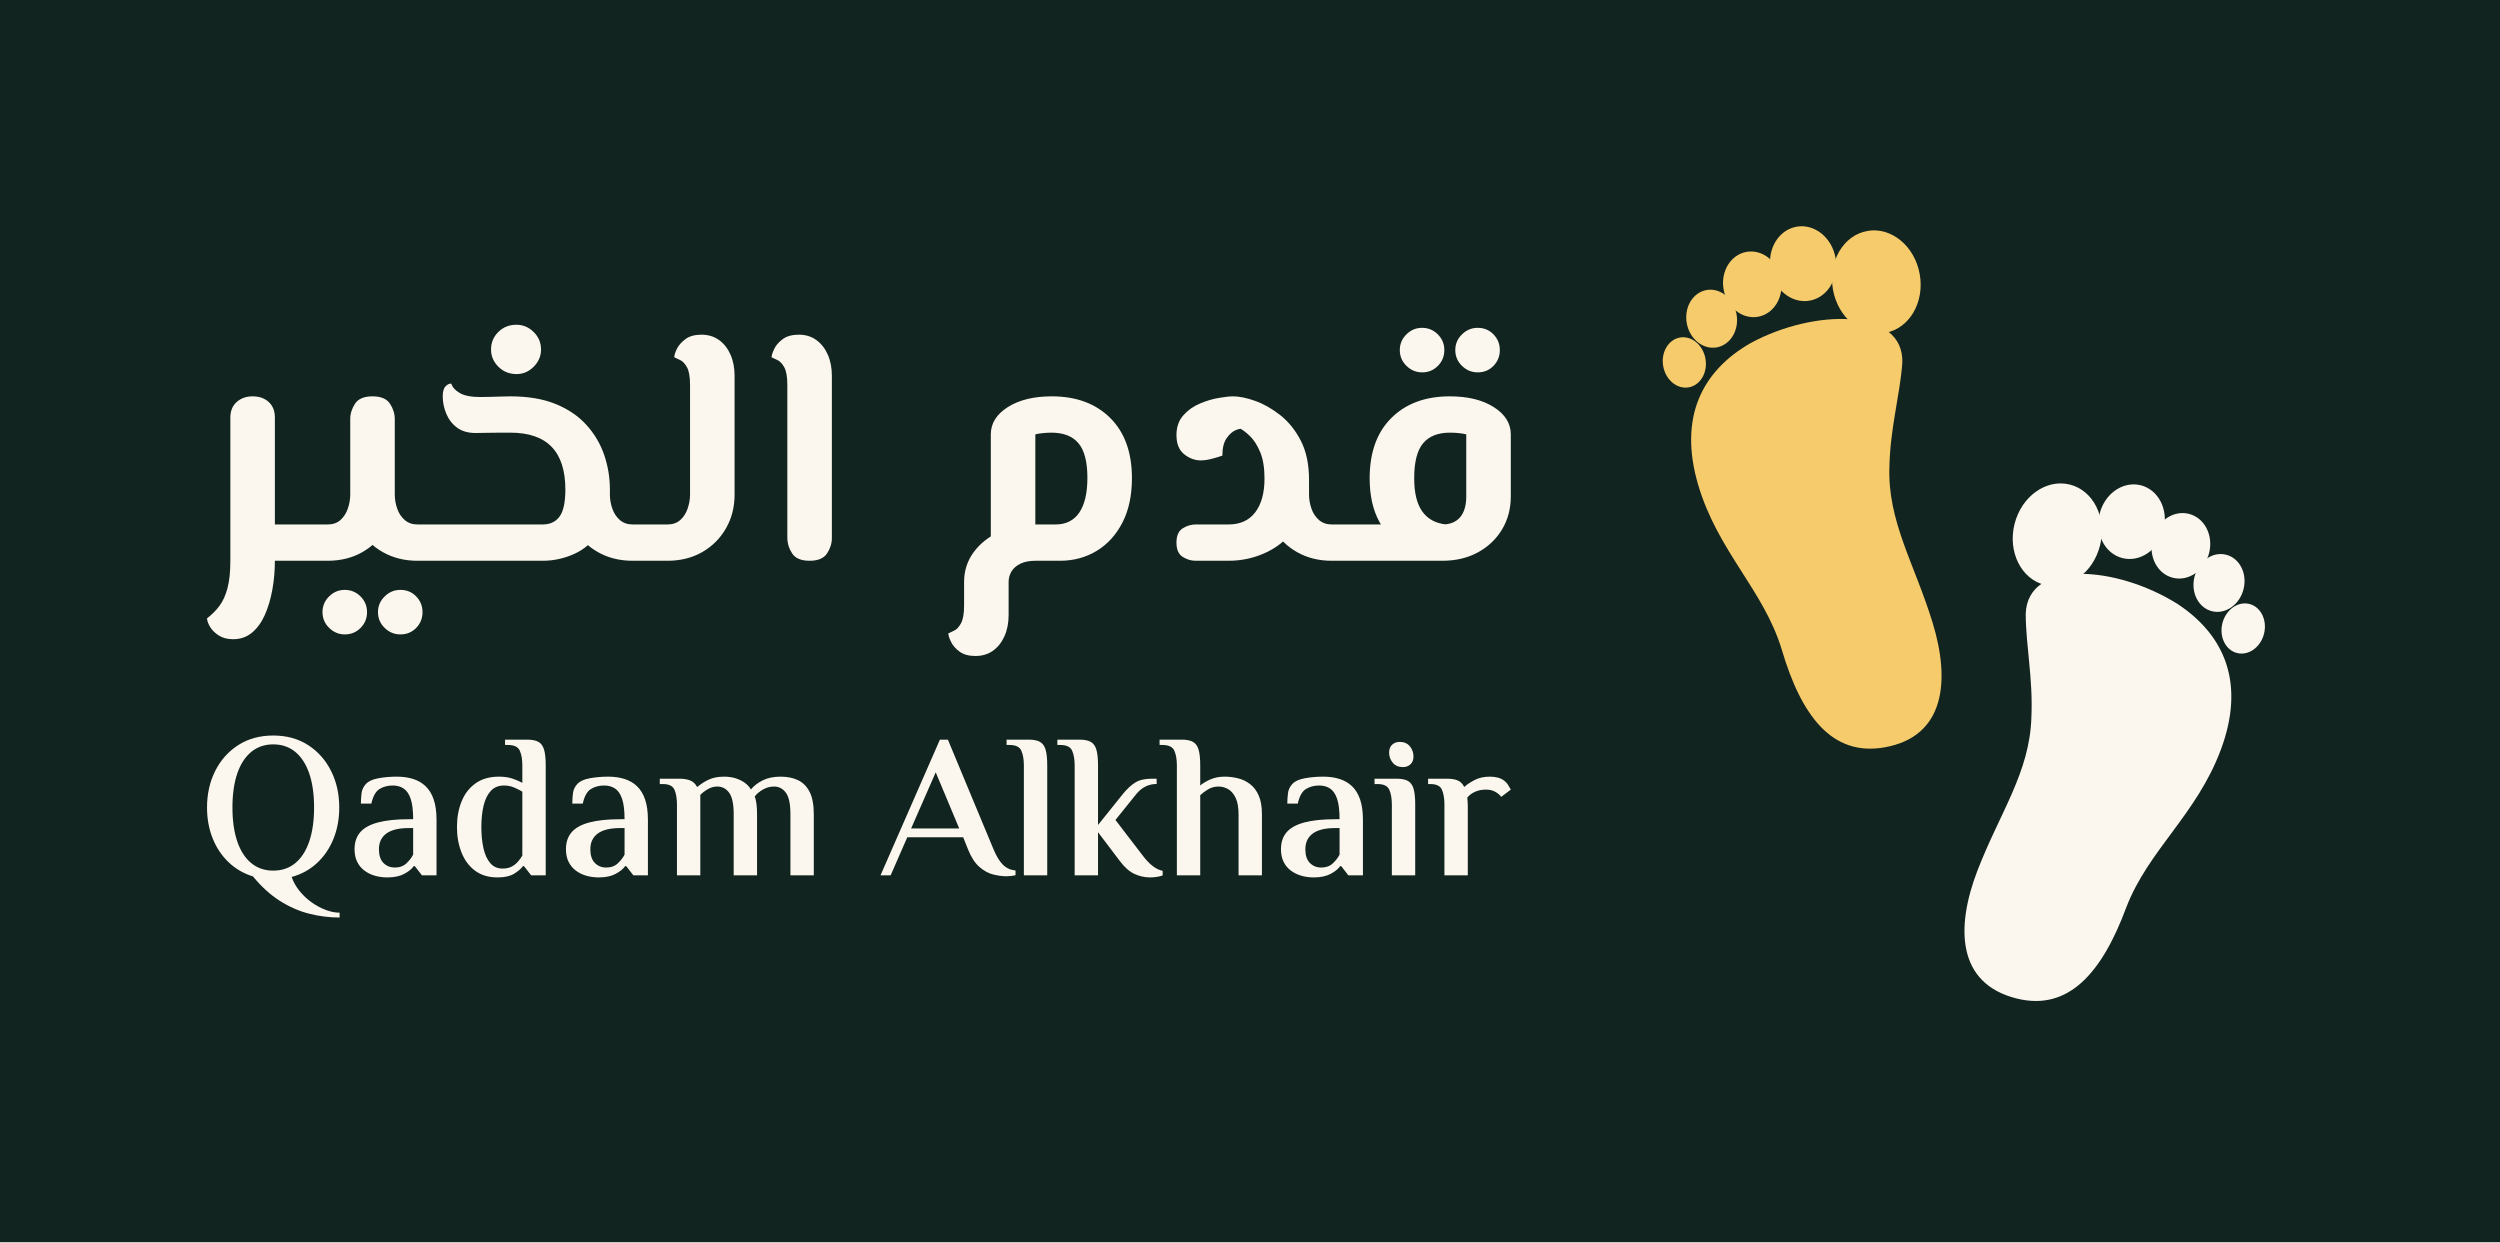
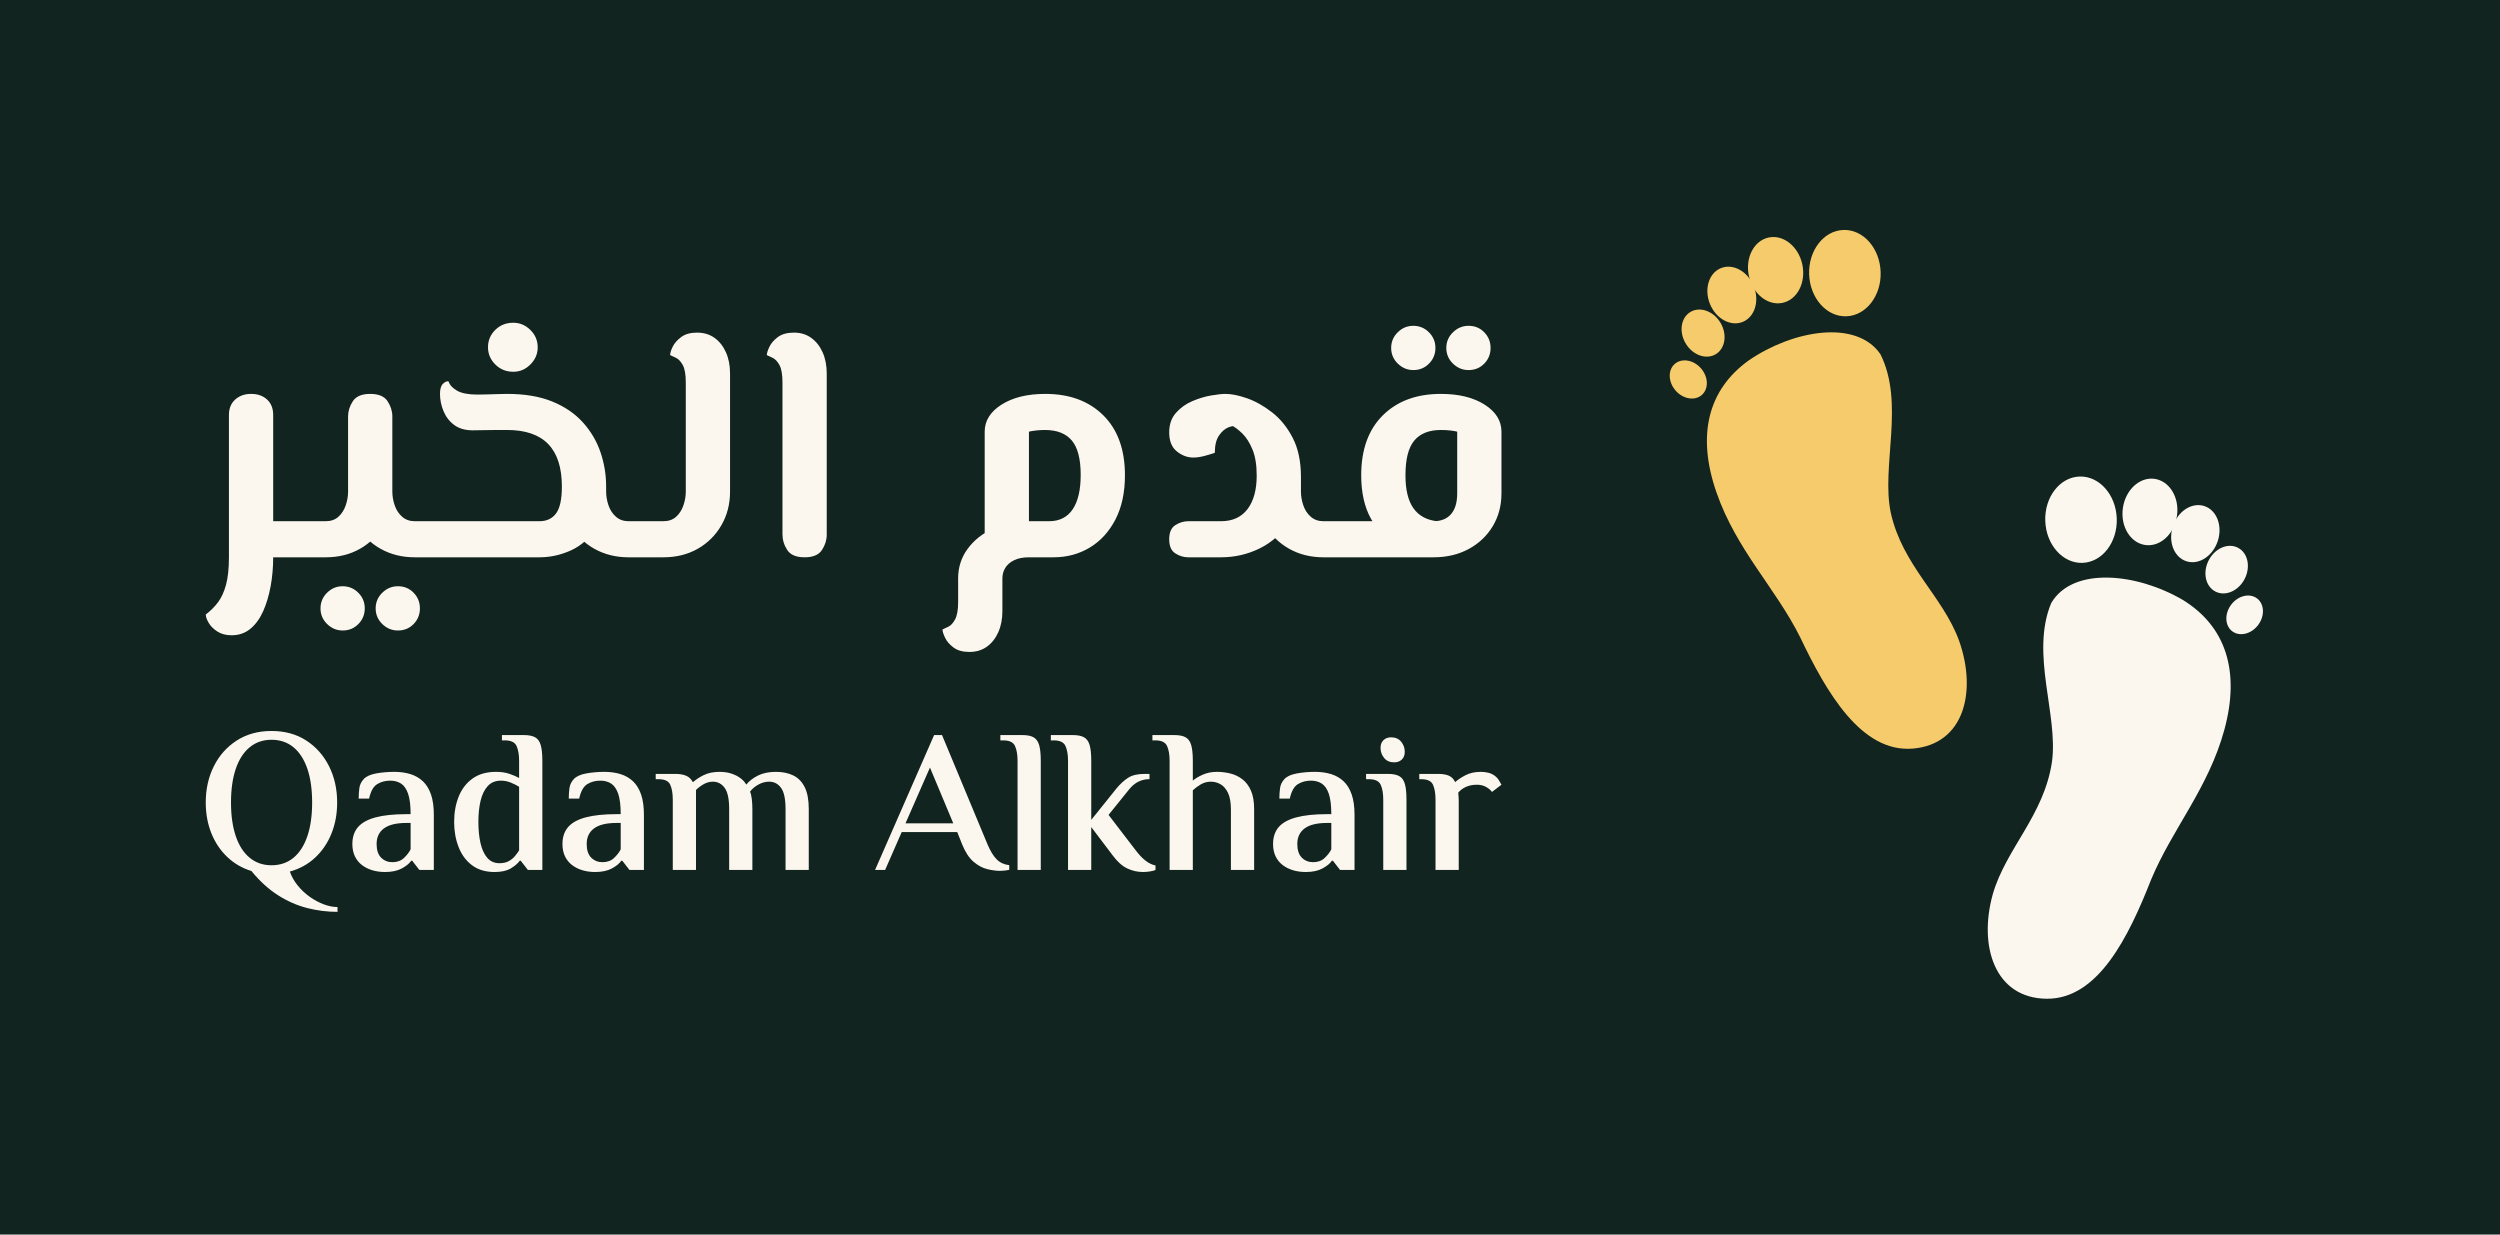
- <svg xmlns="http://www.w3.org/2000/svg" viewBox="0 0 483 240" width="483" height="240" role="img">
-   <rect width="483" height="240" fill="#12241F" />
+ <svg xmlns="http://www.w3.org/2000/svg" viewBox="0 0 486 240" width="486" height="240" role="img">
+   <rect width="486" height="240" fill="#12241F" />
  <g transform="translate(38.68 108.34) scale(0.6618)">
    <path d="M21.80 0.00V-10.60H32.10V0.00Z M9.60 22.90Q7.10 22.90 5.40 21.80Q3.70 20.70 2.85 19.25Q2.00 17.80 2.00 16.80Q4.10 15.20 5.60 13.20Q7.10 11.20 7.95 8.05Q8.80 4.90 8.80 0.00V-41.80Q8.80 -44.70 10.65 -46.35Q12.50 -48.00 15.30 -48.00Q18.20 -48.00 20.00 -46.35Q21.80 -44.70 21.80 -41.80V0.00Q21.80 4.40 21.05 8.50Q20.30 12.60 18.85 15.85Q17.40 19.10 15.10 21.00Q12.80 22.90 9.60 22.90Z M32.10 0.00V-10.60Q33.20 -10.60 33.65 -9.15Q34.10 -7.70 34.10 -5.30Q34.10 -2.90 33.65 -1.45Q33.20 0.00 32.10 0.00Z M32.10 0.00V-10.60H37.20Q39.50 -10.60 40.95 -11.90Q42.40 -13.20 43.10 -15.25Q43.80 -17.30 43.80 -19.30V-41.40Q43.80 -43.70 45.20 -45.85Q46.60 -48.00 50.30 -48.00Q54.00 -48.00 55.40 -45.85Q56.80 -43.70 56.80 -41.40V-19.30Q56.80 -13.80 54.25 -9.40Q51.70 -5.00 47.30 -2.50Q42.90 0.00 37.20 0.00Z M63.40 0.00Q57.80 0.00 53.35 -2.50Q48.90 -5.00 46.35 -9.40Q43.80 -13.80 43.80 -19.30H56.80Q56.80 -17.30 57.50 -15.25Q58.20 -13.20 59.70 -11.90Q61.20 -10.60 63.40 -10.60H68.50V0.00Z M68.50 0.00V-10.60Q69.60 -10.60 70.05 -9.15Q70.50 -7.70 70.50 -5.30Q70.50 -2.90 70.05 -1.45Q69.60 0.00 68.50 0.00Z M32.10 0.00Q31.10 0.00 30.60 -1.45Q30.10 -2.90 30.10 -5.30Q30.10 -7.70 30.60 -9.15Q31.10 -10.60 32.10 -10.60Z M58.44 21.50Q55.80 21.50 53.85 19.60Q51.90 17.70 51.90 15.00Q51.90 12.31 53.85 10.41Q55.80 8.50 58.44 8.50Q61.20 8.50 63.05 10.41Q64.90 12.31 64.90 15.00Q64.90 17.70 63.05 19.60Q61.20 21.50 58.44 21.50Z M42.22 21.50Q39.60 21.50 37.65 19.60Q35.70 17.70 35.70 15.00Q35.70 12.31 37.63 10.41Q39.56 8.50 42.17 8.50Q44.90 8.50 46.80 10.41Q48.70 12.31 48.70 15.00Q48.70 17.70 46.82 19.60Q44.95 21.50 42.22 21.50Z M126.20 0.00Q120.60 0.00 116.15 -2.50Q111.70 -5.00 109.15 -9.40Q106.60 -13.80 106.60 -19.30V-20.90H119.60V-19.30Q119.60 -17.30 120.30 -15.25Q121.00 -13.20 122.50 -11.90Q124.00 -10.60 126.20 -10.60H131.30V0.00Z M68.50 0.00V-10.60H100.00Q103.20 -10.60 104.90 -12.90Q106.60 -15.20 106.60 -20.80Q106.60 -29.10 102.60 -33.25Q98.60 -37.40 90.50 -37.40Q89.30 -37.40 87.40 -37.40Q85.50 -37.40 83.60 -37.35Q81.70 -37.30 80.40 -37.30Q77.10 -37.30 75.00 -38.85Q72.90 -40.40 71.85 -42.90Q70.80 -45.40 70.80 -48.00Q70.80 -50.10 71.65 -50.95Q72.50 -51.80 73.30 -51.70Q73.80 -50.10 75.80 -48.95Q77.80 -47.80 81.80 -47.80Q82.80 -47.80 84.60 -47.85Q86.40 -47.90 88.15 -47.95Q89.90 -48.00 90.50 -48.00Q98.30 -48.00 103.80 -45.75Q109.30 -43.50 112.80 -39.60Q116.30 -35.70 117.95 -30.85Q119.60 -26.00 119.60 -20.80Q119.60 -13.30 116.70 -8.70Q113.80 -4.10 109.30 -2.05Q104.80 0.00 100.00 0.00Z M68.50 0.00Q67.50 0.00 67.00 -1.45Q66.50 -2.90 66.50 -5.30Q66.50 -7.70 67.00 -9.15Q67.50 -10.60 68.50 -10.60Z M131.30 0.00V-10.60Q132.40 -10.60 132.85 -9.15Q133.30 -7.70 133.30 -5.30Q133.30 -2.90 132.85 -1.45Q132.40 0.00 131.30 0.00Z M92.34 -54.50Q89.20 -54.50 87.05 -56.64Q84.90 -58.78 84.90 -61.68Q84.90 -64.70 87.04 -66.80Q89.17 -68.90 92.31 -68.90Q95.20 -68.90 97.35 -66.78Q99.50 -64.66 99.50 -61.67Q99.50 -58.80 97.36 -56.65Q95.23 -54.50 92.34 -54.50Z M131.30 0.00V-10.60H136.40Q138.70 -10.60 140.15 -11.90Q141.60 -13.20 142.30 -15.25Q143.00 -17.30 143.00 -19.30V-51.30Q143.00 -54.90 142.10 -56.50Q141.20 -58.10 140.10 -58.60Q139.00 -59.10 138.40 -59.40Q138.40 -60.30 139.15 -61.85Q139.90 -63.40 141.65 -64.70Q143.40 -66.00 146.30 -66.00Q149.30 -66.00 151.45 -64.45Q153.60 -62.90 154.80 -60.20Q156.00 -57.50 156.00 -54.00V-19.30Q156.00 -13.80 153.45 -9.40Q150.90 -5.00 146.50 -2.50Q142.10 0.00 136.40 0.00Z M131.30 0.00Q130.30 0.00 129.80 -1.45Q129.30 -2.90 129.30 -5.30Q129.30 -7.70 129.80 -9.15Q130.30 -10.60 131.30 -10.60Z M177.90 0.00Q174.20 0.00 172.80 -2.15Q171.40 -4.30 171.40 -6.80V-51.30Q171.40 -54.90 170.50 -56.50Q169.60 -58.10 168.50 -58.60Q167.40 -59.10 166.80 -59.40Q166.80 -60.20 167.55 -61.80Q168.30 -63.40 170.05 -64.70Q171.80 -66.00 174.80 -66.00Q177.70 -66.00 179.85 -64.45Q182.00 -62.90 183.20 -60.20Q184.40 -57.50 184.40 -54.00V-6.60Q184.40 -4.30 183.00 -2.15Q181.60 0.00 177.90 0.00Z M226.30 27.80Q223.40 27.80 221.65 26.50Q219.90 25.20 219.15 23.60Q218.40 22.00 218.40 21.20Q219.00 20.90 220.10 20.40Q221.20 19.90 222.10 18.25Q223.00 16.60 223.00 13.10V6.20Q223.00 1.30 225.80 -2.50Q228.60 -6.30 233.30 -8.45Q238.00 -10.60 243.80 -10.60H249.70Q254.30 -10.60 256.65 -14.10Q259.00 -17.60 259.00 -24.20Q259.00 -31.20 256.40 -34.30Q253.80 -37.40 248.50 -37.40Q247.20 -37.40 245.85 -37.25Q244.50 -37.10 243.80 -36.90V0.00H230.80V-36.90Q230.80 -41.70 235.75 -44.85Q240.70 -48.00 248.60 -48.00Q259.30 -48.00 265.65 -41.70Q272.00 -35.40 272.00 -24.10Q272.00 -16.50 269.20 -11.10Q266.40 -5.70 261.65 -2.85Q256.90 0.00 251.00 0.00H243.80Q241.20 0.00 239.45 0.85Q237.70 1.70 236.85 3.10Q236.00 4.50 236.00 6.20V15.80Q236.00 19.30 234.80 22.00Q233.60 24.70 231.45 26.25Q229.30 27.80 226.30 27.80Z M330.30 0.00Q324.70 0.00 320.25 -2.50Q315.80 -5.00 313.25 -9.40Q310.70 -13.80 310.70 -19.30V-23.70H323.70V-19.30Q323.70 -17.30 324.40 -15.25Q325.10 -13.20 326.60 -11.90Q328.10 -10.60 330.30 -10.60H335.40V0.00Z M290.60 0.00Q288.60 0.00 286.80 -1.15Q285.00 -2.30 285.00 -5.30Q285.00 -8.30 286.80 -9.45Q288.60 -10.60 290.60 -10.60H300.20Q305.30 -10.60 308.00 -14.15Q310.70 -17.70 310.70 -24.00Q310.70 -28.70 309.45 -31.70Q308.20 -34.70 306.45 -36.40Q304.70 -38.10 303.20 -38.80L305.00 -38.40Q304.00 -38.80 302.45 -38.20Q300.90 -37.60 299.65 -35.80Q298.40 -34.00 298.40 -30.70Q297.30 -30.30 295.45 -29.80Q293.60 -29.30 292.10 -29.30Q289.50 -29.30 287.25 -31.10Q285.00 -32.90 285.00 -36.70Q285.00 -40.20 287.00 -42.45Q289.00 -44.70 291.85 -45.90Q294.70 -47.10 297.40 -47.55Q300.10 -48.00 301.50 -48.00Q304.20 -48.00 307.90 -46.70Q311.60 -45.40 315.25 -42.55Q318.90 -39.70 321.30 -35.05Q323.70 -30.40 323.70 -23.60Q323.70 -15.80 320.35 -10.55Q317.00 -5.30 311.65 -2.65Q306.30 0.00 300.20 0.00Z M335.40 0.00V-10.60Q336.50 -10.60 336.95 -9.15Q337.40 -7.70 337.40 -5.30Q337.40 -2.90 336.95 -1.45Q336.50 0.00 335.40 0.00Z M335.40 0.00V-10.60H362.60Q366.00 -10.60 367.80 -12.70Q369.60 -14.80 369.60 -18.80V-36.90Q368.90 -37.10 367.60 -37.25Q366.30 -37.40 364.80 -37.40Q359.60 -37.40 357.00 -34.30Q354.40 -31.20 354.40 -24.10Q354.40 -17.70 356.75 -14.40Q359.10 -11.10 363.70 -10.60L362.40 -0.10Q356.60 -0.70 351.85 -3.45Q347.10 -6.20 344.25 -11.35Q341.40 -16.50 341.40 -24.10Q341.40 -35.40 347.75 -41.70Q354.10 -48.00 364.80 -48.00Q372.70 -48.00 377.65 -44.85Q382.60 -41.70 382.60 -36.90V-18.80Q382.60 -13.40 380.05 -9.15Q377.50 -4.90 373.00 -2.45Q368.50 0.00 362.60 0.00Z M335.40 0.00Q334.40 0.00 333.90 -1.45Q333.40 -2.90 333.40 -5.30Q333.40 -7.70 333.90 -9.15Q334.40 -10.60 335.40 -10.60Z M372.94 -55.00Q370.30 -55.00 368.35 -56.90Q366.40 -58.80 366.40 -61.50Q366.40 -64.19 368.35 -66.09Q370.30 -68.00 372.94 -68.00Q375.70 -68.00 377.55 -66.09Q379.40 -64.19 379.40 -61.50Q379.40 -58.80 377.55 -56.90Q375.70 -55.00 372.94 -55.00Z M356.72 -55.00Q354.10 -55.00 352.15 -56.90Q350.20 -58.80 350.20 -61.50Q350.20 -64.19 352.13 -66.09Q354.06 -68.00 356.67 -68.00Q359.40 -68.00 361.30 -66.09Q363.20 -64.19 363.20 -61.50Q363.20 -58.80 361.32 -56.90Q359.45 -55.00 356.72 -55.00Z" fill="#FBF7EF" />
  </g>
  <g transform="translate(38.34 169.12) scale(0.3973)">
    <path d="M68.64 20.50Q61.17 20.50 53.80 18.63Q46.44 16.76 39.55 12.38Q32.66 8.00 26.52 0.52Q19.66 -1.60 14.63 -6.42Q9.59 -11.24 6.88 -18.07Q4.17 -24.90 4.17 -33.00Q4.17 -42.86 8.15 -50.78Q12.12 -58.70 19.37 -63.35Q26.61 -68.00 36.35 -68.00Q46.14 -68.00 53.33 -63.35Q60.52 -58.70 64.49 -50.78Q68.47 -42.86 68.47 -33.00Q68.47 -24.70 65.66 -17.76Q62.85 -10.82 57.66 -6.00Q52.48 -1.18 45.32 0.78Q46.58 4.42 49.17 7.61Q51.76 10.80 55.07 13.15Q58.38 15.50 61.94 16.83Q65.50 18.15 68.64 18.15Z M36.35 -2.30Q42.65 -2.30 47.09 -5.95Q51.52 -9.60 53.88 -16.49Q56.23 -23.38 56.23 -33.00Q56.23 -42.68 53.88 -49.54Q51.52 -56.40 47.09 -60.05Q42.65 -63.70 36.35 -63.70Q30.14 -63.70 25.69 -60.05Q21.23 -56.40 18.88 -49.54Q16.53 -42.68 16.53 -33.00Q16.53 -23.38 18.88 -16.49Q21.23 -9.60 25.69 -5.95Q30.14 -2.30 36.35 -2.30Z M91.89 1.00Q88.55 1.00 85.68 0.14Q82.82 -0.71 80.61 -2.40Q78.40 -4.09 77.15 -6.67Q75.91 -9.25 75.91 -12.70Q75.91 -17.79 78.69 -21.00Q81.48 -24.20 87.36 -25.75Q93.23 -27.30 102.30 -27.30H104.41Q104.41 -33.70 103.19 -37.27Q101.96 -40.83 99.73 -42.27Q97.50 -43.70 94.50 -43.70Q90.77 -43.70 88.01 -41.96Q85.25 -40.22 84.09 -34.91H79.00Q79.00 -37.51 79.33 -40.03Q79.66 -42.54 81.50 -44.50Q83.34 -46.46 87.55 -47.23Q91.76 -48.00 96.50 -48.00Q100.79 -48.00 104.32 -46.90Q107.85 -45.81 110.42 -43.39Q112.99 -40.98 114.38 -36.95Q115.77 -32.91 115.77 -27.00V0.00H108.70L105.20 -4.50H104.70Q103.32 -2.48 100.10 -0.74Q96.88 1.00 91.89 1.00Z M95.50 -3.80Q98.96 -3.80 101.14 -5.85Q103.32 -7.91 104.41 -10.09V-23.00H102.30Q94.97 -23.00 91.37 -20.34Q87.77 -17.68 87.77 -12.70Q87.77 -8.22 89.99 -6.01Q92.21 -3.80 95.50 -3.80Z M145.48 1.00Q138.89 1.00 134.51 -2.27Q130.12 -5.54 127.92 -11.14Q125.71 -16.74 125.71 -23.50Q125.71 -30.36 127.94 -35.91Q130.16 -41.46 134.72 -44.73Q139.27 -48.00 146.19 -48.00Q149.91 -48.00 152.71 -47.05Q155.50 -46.10 157.50 -45.00V-53.41Q157.50 -57.91 156.25 -60.66Q155.00 -63.41 150.50 -63.41H149.10V-66.00H159.87Q163.37 -66.00 165.32 -64.92Q167.27 -63.85 168.07 -61.13Q168.87 -58.41 168.87 -53.41V0.00H161.80L158.30 -4.50H157.80Q156.38 -2.54 153.45 -0.77Q150.52 1.00 145.48 1.00Z M147.89 -3.30Q150.58 -3.30 152.42 -4.31Q154.26 -5.33 155.48 -6.80Q156.70 -8.27 157.50 -9.59V-40.70Q155.74 -41.80 153.43 -42.75Q151.13 -43.70 148.60 -43.70Q144.57 -43.70 142.14 -41.04Q139.72 -38.38 138.64 -33.84Q137.57 -29.30 137.57 -23.50Q137.57 -17.80 138.59 -13.21Q139.62 -8.62 141.90 -5.96Q144.19 -3.30 147.89 -3.30Z M194.69 1.00Q191.35 1.00 188.48 0.14Q185.62 -0.71 183.41 -2.40Q181.20 -4.09 179.95 -6.67Q178.71 -9.25 178.71 -12.70Q178.71 -17.79 181.49 -21.00Q184.28 -24.20 190.16 -25.75Q196.03 -27.30 205.10 -27.30H207.21Q207.21 -33.70 205.99 -37.27Q204.76 -40.83 202.53 -42.27Q200.30 -43.70 197.30 -43.70Q193.57 -43.70 190.81 -41.96Q188.05 -40.22 186.89 -34.91H181.80Q181.80 -37.51 182.13 -40.03Q182.46 -42.54 184.30 -44.50Q186.14 -46.46 190.35 -47.23Q194.56 -48.00 199.30 -48.00Q203.59 -48.00 207.12 -46.90Q210.65 -45.81 213.22 -43.39Q215.79 -40.98 217.18 -36.95Q218.57 -32.91 218.57 -27.00V0.00H211.50L208.00 -4.50H207.50Q206.12 -2.48 202.90 -0.74Q199.68 1.00 194.69 1.00Z M198.30 -3.80Q201.76 -3.80 203.94 -5.85Q206.12 -7.91 207.21 -10.09V-23.00H205.10Q197.77 -23.00 194.17 -20.34Q190.57 -17.68 190.57 -12.70Q190.57 -8.22 192.79 -6.01Q195.01 -3.80 198.30 -3.80Z M232.69 0.00V-34.41Q232.69 -38.91 231.47 -41.66Q230.25 -44.41 225.75 -44.41H224.34V-47.00H233.87Q237.20 -47.00 239.29 -46.07Q241.39 -45.14 242.37 -43.12H242.81Q244.65 -44.84 247.86 -46.42Q251.07 -48.00 255.57 -48.00Q258.88 -48.00 261.45 -47.13Q264.03 -46.27 265.88 -44.86Q267.73 -43.45 268.63 -41.77Q270.88 -44.46 274.45 -46.23Q278.02 -48.00 283.16 -48.00Q288.02 -48.00 291.62 -46.26Q295.21 -44.53 297.22 -40.56Q299.23 -36.59 299.23 -29.76V0.00H287.87V-29.82Q287.87 -37.20 285.65 -40.20Q283.43 -43.20 279.87 -43.20Q277.03 -43.20 274.43 -41.70Q271.83 -40.19 270.49 -38.30Q271.12 -36.96 271.38 -34.56Q271.64 -32.15 271.64 -29.76V0.00H260.28V-29.82Q260.28 -37.20 258.06 -40.20Q255.84 -43.20 252.28 -43.20Q249.93 -43.20 247.73 -41.93Q245.53 -40.65 244.05 -39.14V0.00Z M392.85 0.44Q390.00 0.44 386.54 -0.41Q383.07 -1.26 379.83 -4.04Q376.58 -6.82 374.26 -12.56L371.88 -18.53H344.70L336.59 0.00H331.67L360.56 -66.00H364.44L386.68 -12.56Q388.73 -7.67 391.16 -5.21Q393.60 -2.75 397.33 -2.35V-0.06Q396.53 0.14 395.24 0.29Q393.95 0.44 392.85 0.44Z M346.56 -22.82H369.94L358.53 -50.11Z M401.39 0.00V-53.41Q401.39 -57.91 400.14 -60.66Q398.89 -63.41 394.39 -63.41H392.98V-66.00H403.75Q407.25 -66.00 409.20 -64.92Q411.15 -63.85 411.95 -61.13Q412.75 -58.41 412.75 -53.41V0.00Z M462.77 1.00Q458.74 1.00 455.06 -0.75Q451.38 -2.50 448.04 -7.00L437.45 -20.99V0.00H426.09V-53.41Q426.09 -57.91 424.84 -60.66Q423.59 -63.41 419.09 -63.41H417.68V-66.00H428.45Q431.95 -66.00 433.90 -64.92Q435.85 -63.85 436.65 -61.13Q437.45 -58.41 437.45 -53.41V-24.50L449.72 -39.79Q452.49 -43.16 455.45 -45.08Q458.41 -47.00 463.54 -47.00H465.95V-44.44Q463.12 -44.44 460.68 -43.28Q458.23 -42.12 456.16 -39.65L445.92 -26.94L458.90 -10.00Q461.62 -6.38 464.02 -4.54Q466.42 -2.70 468.89 -2.20V0.00Q468.09 0.40 466.30 0.70Q464.51 1.00 462.77 1.00Z M475.79 0.00V-53.41Q475.79 -57.91 474.54 -60.66Q473.29 -63.41 468.79 -63.41H467.38V-66.00H478.15Q481.65 -66.00 483.60 -64.92Q485.55 -63.85 486.35 -61.13Q487.15 -58.41 487.15 -53.41V-43.71Q488.93 -45.25 492.03 -46.63Q495.12 -48.00 498.97 -48.00Q502.29 -48.00 505.52 -47.20Q508.74 -46.40 511.38 -44.39Q514.02 -42.38 515.58 -38.83Q517.15 -35.28 517.15 -29.82V0.00H505.79V-29.53Q505.79 -34.65 504.40 -37.63Q503.00 -40.60 500.77 -41.90Q498.54 -43.20 495.97 -43.20Q493.21 -43.20 490.89 -41.78Q488.58 -40.36 487.15 -38.97V0.00Z M542.39 1.00Q539.05 1.00 536.18 0.14Q533.32 -0.71 531.11 -2.40Q528.90 -4.09 527.65 -6.67Q526.41 -9.25 526.41 -12.70Q526.41 -17.79 529.19 -21.00Q531.98 -24.20 537.86 -25.75Q543.73 -27.30 552.80 -27.30H554.91Q554.91 -33.70 553.69 -37.27Q552.46 -40.83 550.23 -42.27Q548.00 -43.70 545.00 -43.70Q541.27 -43.70 538.51 -41.96Q535.75 -40.22 534.59 -34.91H529.50Q529.50 -37.51 529.83 -40.03Q530.16 -42.54 532.00 -44.50Q533.84 -46.46 538.05 -47.23Q542.26 -48.00 547.00 -48.00Q551.29 -48.00 554.82 -46.90Q558.35 -45.81 560.92 -43.39Q563.49 -40.98 564.88 -36.95Q566.27 -32.91 566.27 -27.00V0.00H559.20L555.70 -4.50H555.20Q553.82 -2.48 550.60 -0.74Q547.38 1.00 542.39 1.00Z M546.00 -3.80Q549.46 -3.80 551.64 -5.85Q553.82 -7.91 554.91 -10.09V-23.00H552.80Q545.47 -23.00 541.87 -20.34Q538.27 -17.68 538.27 -12.70Q538.27 -8.22 540.49 -6.01Q542.71 -3.80 546.00 -3.80Z M580.33 0.00V-34.41Q580.33 -38.91 579.08 -41.66Q577.83 -44.41 573.33 -44.41H571.92V-47.00H582.69Q586.19 -47.00 588.14 -45.92Q590.09 -44.85 590.89 -42.13Q591.69 -39.41 591.69 -34.41V0.00Z M585.72 -52.65Q582.54 -52.65 580.77 -54.78Q579.00 -56.92 579.00 -59.75Q579.00 -62.15 580.46 -63.53Q581.91 -64.90 584.13 -64.90Q587.32 -64.90 589.08 -62.77Q590.85 -60.63 590.85 -57.80Q590.85 -55.40 589.40 -54.02Q587.94 -52.65 585.72 -52.65Z M605.90 0.00V-34.41Q605.90 -38.91 604.68 -41.66Q603.46 -44.41 598.96 -44.41H597.96V-47.00H607.08Q610.64 -47.00 612.59 -46.05Q614.54 -45.10 615.52 -42.97Q617.28 -44.61 620.47 -46.31Q623.66 -48.00 628.08 -48.00Q629.99 -48.00 631.75 -47.56Q633.51 -47.12 634.73 -46.20Q636.18 -45.17 637.01 -43.71Q637.84 -42.26 638.17 -41.70L633.52 -38.17Q632.54 -39.56 630.63 -40.63Q628.71 -41.70 626.17 -41.70Q623.05 -41.70 620.73 -40.62Q618.41 -39.54 617.02 -37.83Q617.14 -36.56 617.20 -35.52Q617.26 -34.48 617.26 -33.76V0.00Z" fill="#FBF7EF" />
  </g>
-   <g transform="translate(285.55 22.94) scale(0.9491)">
-     <g transform="translate(200 0) scale(-1 1)">
-       <g transform="translate(76 128) rotate(-14) scale(0.78) scale(-1 1)">
-         <path d="M-24,-30 C-27,-44 -4,-48 14,-42 C28,-37 36,-26 34,-8 C32,10 22,22 20,38 C18,56 12,68 -2,68 C-18,68 -22,54 -20,38 C-18,22 -13,10 -16,-4 C-18,-14 -22,-22 -24,-30 Z" fill="#FBF7EF" />
-         <ellipse cx="-21" cy="-52" rx="11.5" ry="13.5" fill="#FBF7EF" />
-         <ellipse cx="-3" cy="-60" rx="8.6" ry="9.8" fill="#FBF7EF" />
-         <ellipse cx="11" cy="-57" rx="7.6" ry="8.6" fill="#FBF7EF" />
-         <ellipse cx="23" cy="-50" rx="6.6" ry="7.6" fill="#FBF7EF" />
-         <ellipse cx="32" cy="-40" rx="5.6" ry="6.6" fill="#FBF7EF" />
-       </g>
-       <g transform="translate(128 76) rotate(10) scale(0.78)">
-         <path d="M-24,-30 C-27,-44 -4,-48 14,-42 C28,-37 36,-26 34,-8 C32,10 22,22 20,38 C18,56 12,68 -2,68 C-18,68 -22,54 -20,38 C-18,22 -13,10 -16,-4 C-18,-14 -22,-22 -24,-30 Z" fill="#F6CB6B" />
-         <ellipse cx="-21" cy="-52" rx="11.5" ry="13.5" fill="#F6CB6B" />
-         <ellipse cx="-3" cy="-60" rx="8.6" ry="9.8" fill="#F6CB6B" />
-         <ellipse cx="11" cy="-57" rx="7.6" ry="8.6" fill="#F6CB6B" />
-         <ellipse cx="23" cy="-50" rx="6.6" ry="7.6" fill="#F6CB6B" />
-         <ellipse cx="32" cy="-40" rx="5.6" ry="6.6" fill="#F6CB6B" />
-       </g>
+   <g transform="translate(293.59 31.02) scale(0.8864)">
+     <g transform="translate(128 128) rotate(12) scale(0.74)">
+       <path d="M-21,-38 C-17,-50 2,-52 17,-47 C31,-42 38,-30 37,-12 C36,6 28,20 25,36 C22,54 17,74 2,77 C-13,80 -21,66 -20,50 C-19,36 -10,24 -11,8 C-12,-6 -24,-22 -21,-38 Z" fill="#FBF7EF" />
+       <ellipse cx="-17.5" cy="-64.0" rx="10.6" ry="12.8" transform="rotate(-14 -17.5 -64.0)" fill="#FBF7EF" />
+       <ellipse cx="2.0" cy="-70.5" rx="8.1" ry="9.9" transform="rotate(-4 2.0 -70.5)" fill="#FBF7EF" />
+       <ellipse cx="16.5" cy="-67.0" rx="7.0" ry="8.6" transform="rotate(6 16.5 -67.0)" fill="#FBF7EF" />
+       <ellipse cx="27.8" cy="-58.5" rx="6.0" ry="7.3" transform="rotate(15 27.8 -58.5)" fill="#FBF7EF" />
+       <ellipse cx="35.8" cy="-46.5" rx="5.0" ry="6.1" transform="rotate(25 35.8 -46.5)" fill="#FBF7EF" />
+     </g>
+     <g transform="translate(74 74) rotate(-16) scale(0.74) scale(-1 1)">
+       <path d="M-21,-38 C-17,-50 2,-52 17,-47 C31,-42 38,-30 37,-12 C36,6 28,20 25,36 C22,54 17,74 2,77 C-13,80 -21,66 -20,50 C-19,36 -10,24 -11,8 C-12,-6 -24,-22 -21,-38 Z" fill="#F6CB6B" />
+       <ellipse cx="-17.5" cy="-64.0" rx="10.6" ry="12.8" transform="rotate(-14 -17.5 -64.0)" fill="#F6CB6B" />
+       <ellipse cx="2.0" cy="-70.5" rx="8.1" ry="9.9" transform="rotate(-4 2.0 -70.5)" fill="#F6CB6B" />
+       <ellipse cx="16.5" cy="-67.0" rx="7.0" ry="8.6" transform="rotate(6 16.5 -67.0)" fill="#F6CB6B" />
+       <ellipse cx="27.8" cy="-58.5" rx="6.0" ry="7.3" transform="rotate(15 27.8 -58.5)" fill="#F6CB6B" />
+       <ellipse cx="35.8" cy="-46.5" rx="5.0" ry="6.1" transform="rotate(25 35.8 -46.5)" fill="#F6CB6B" />
    </g>
  </g>
</svg>
